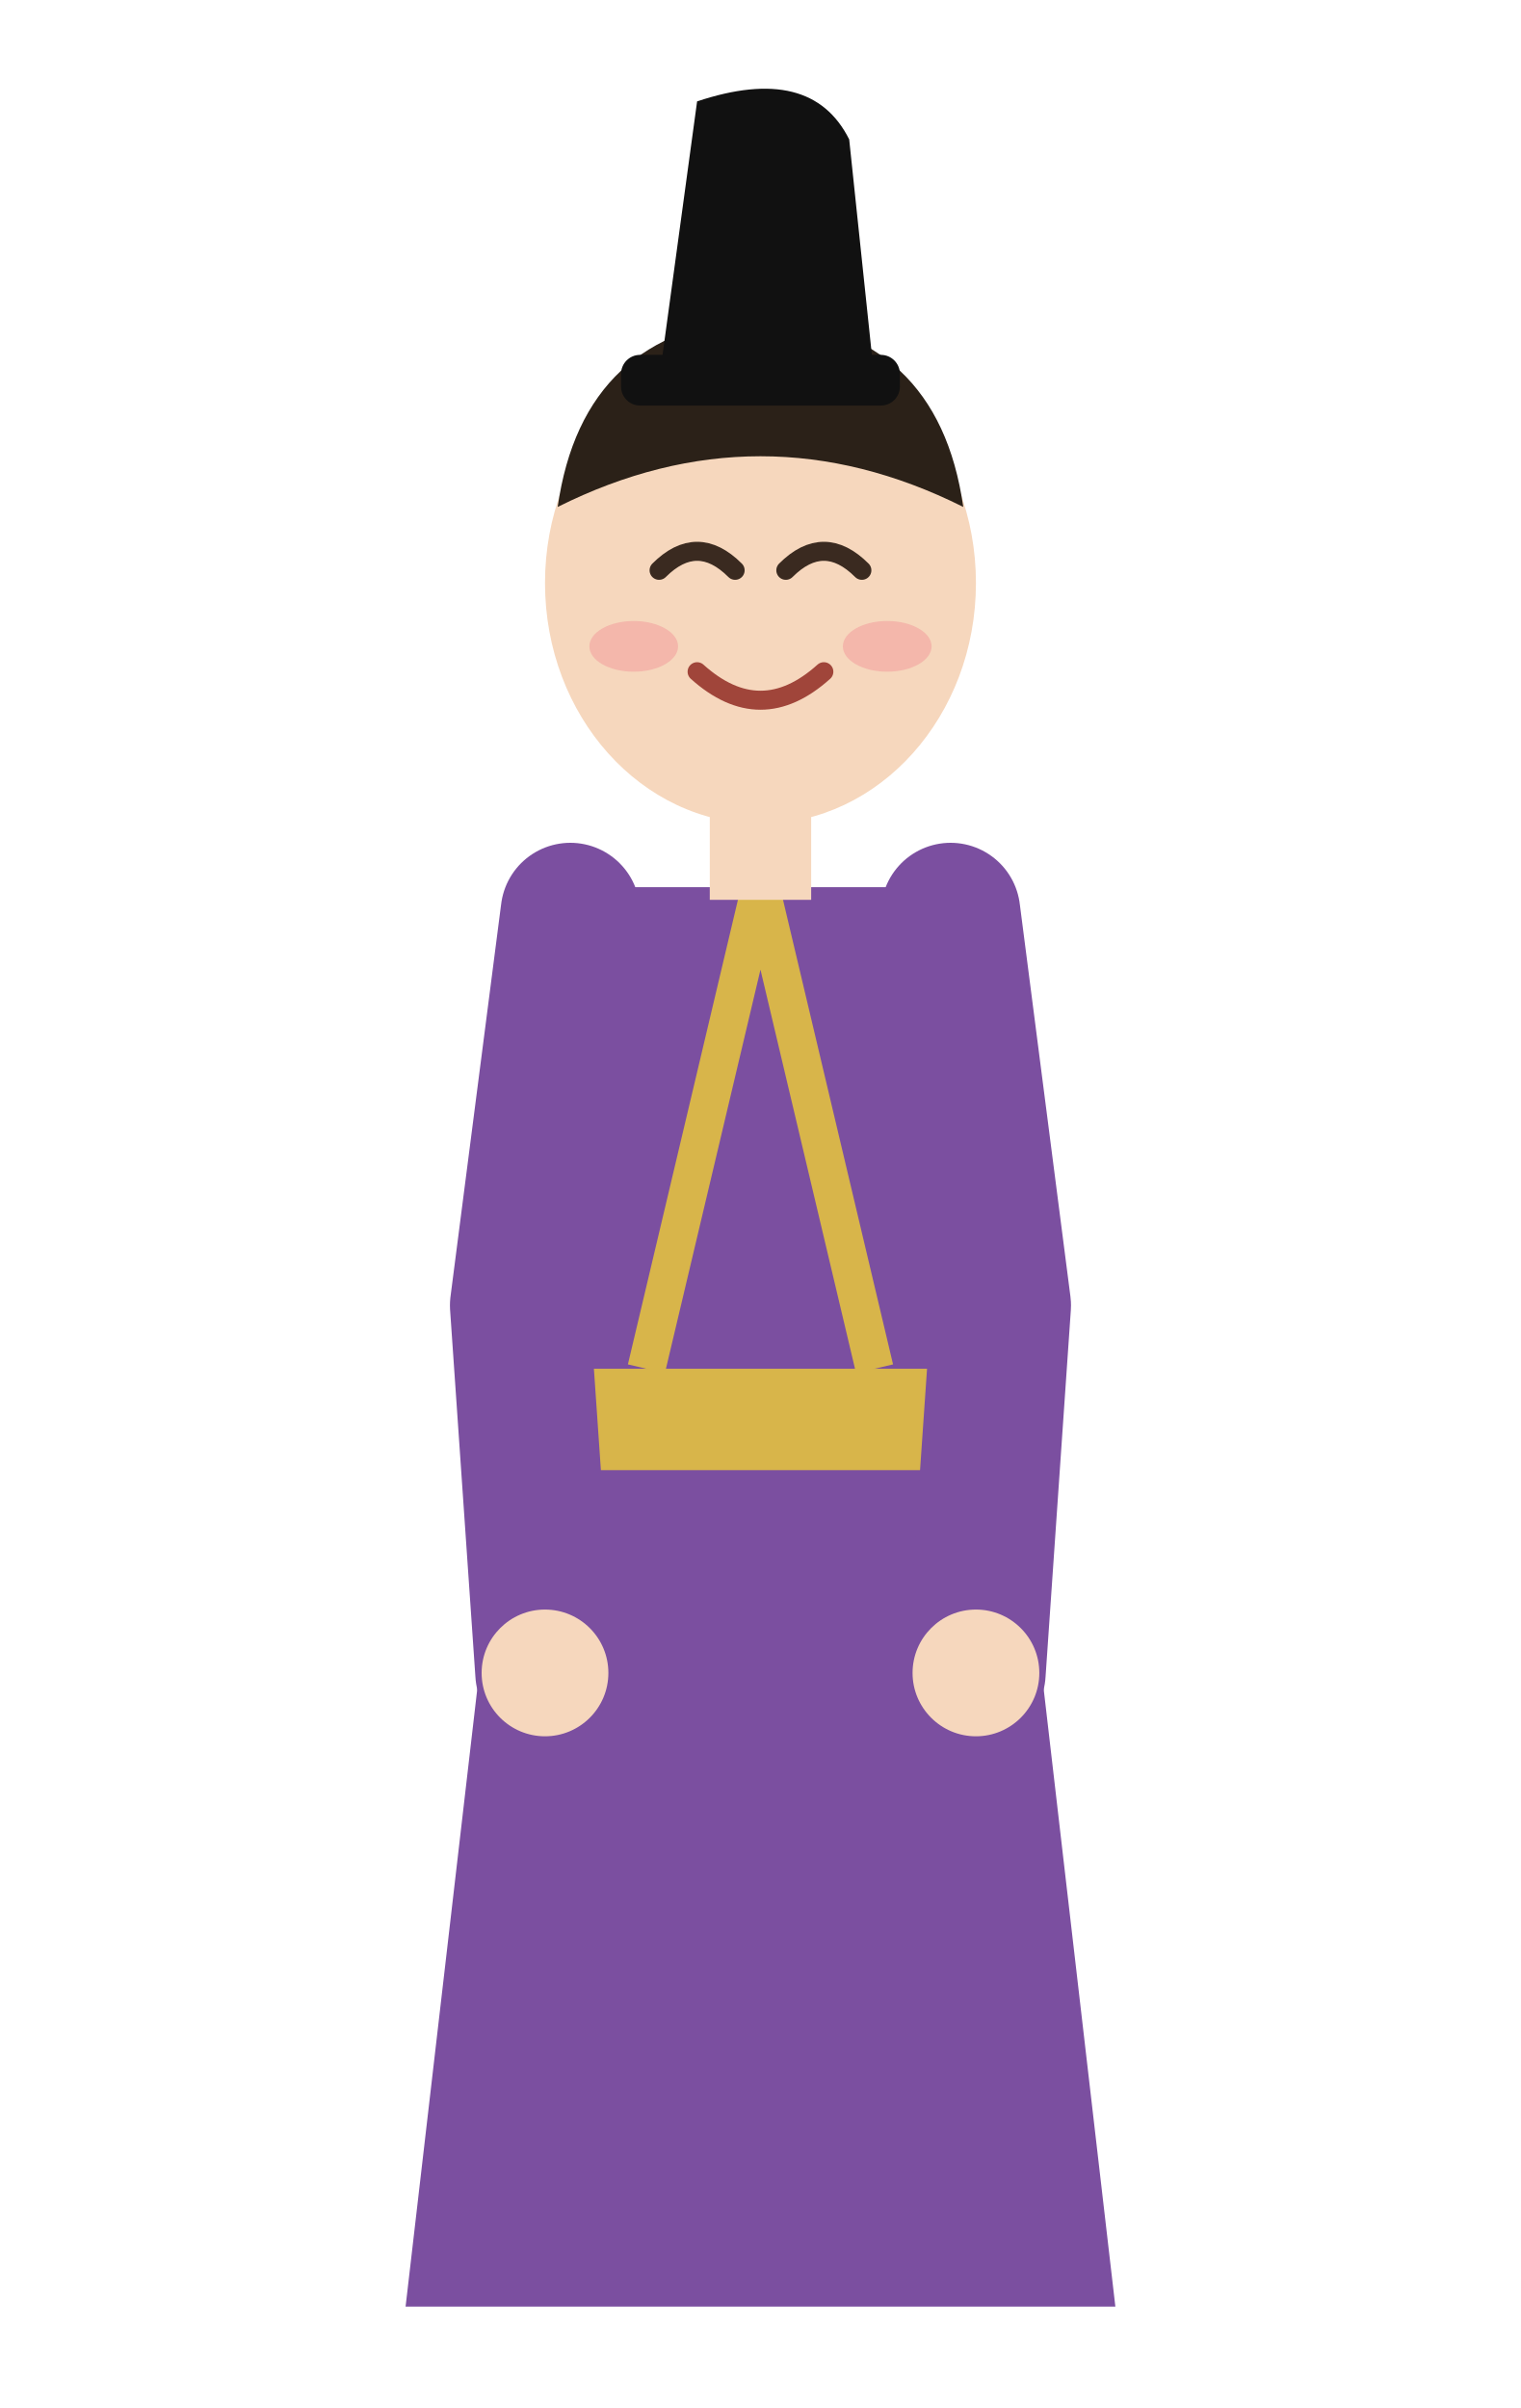
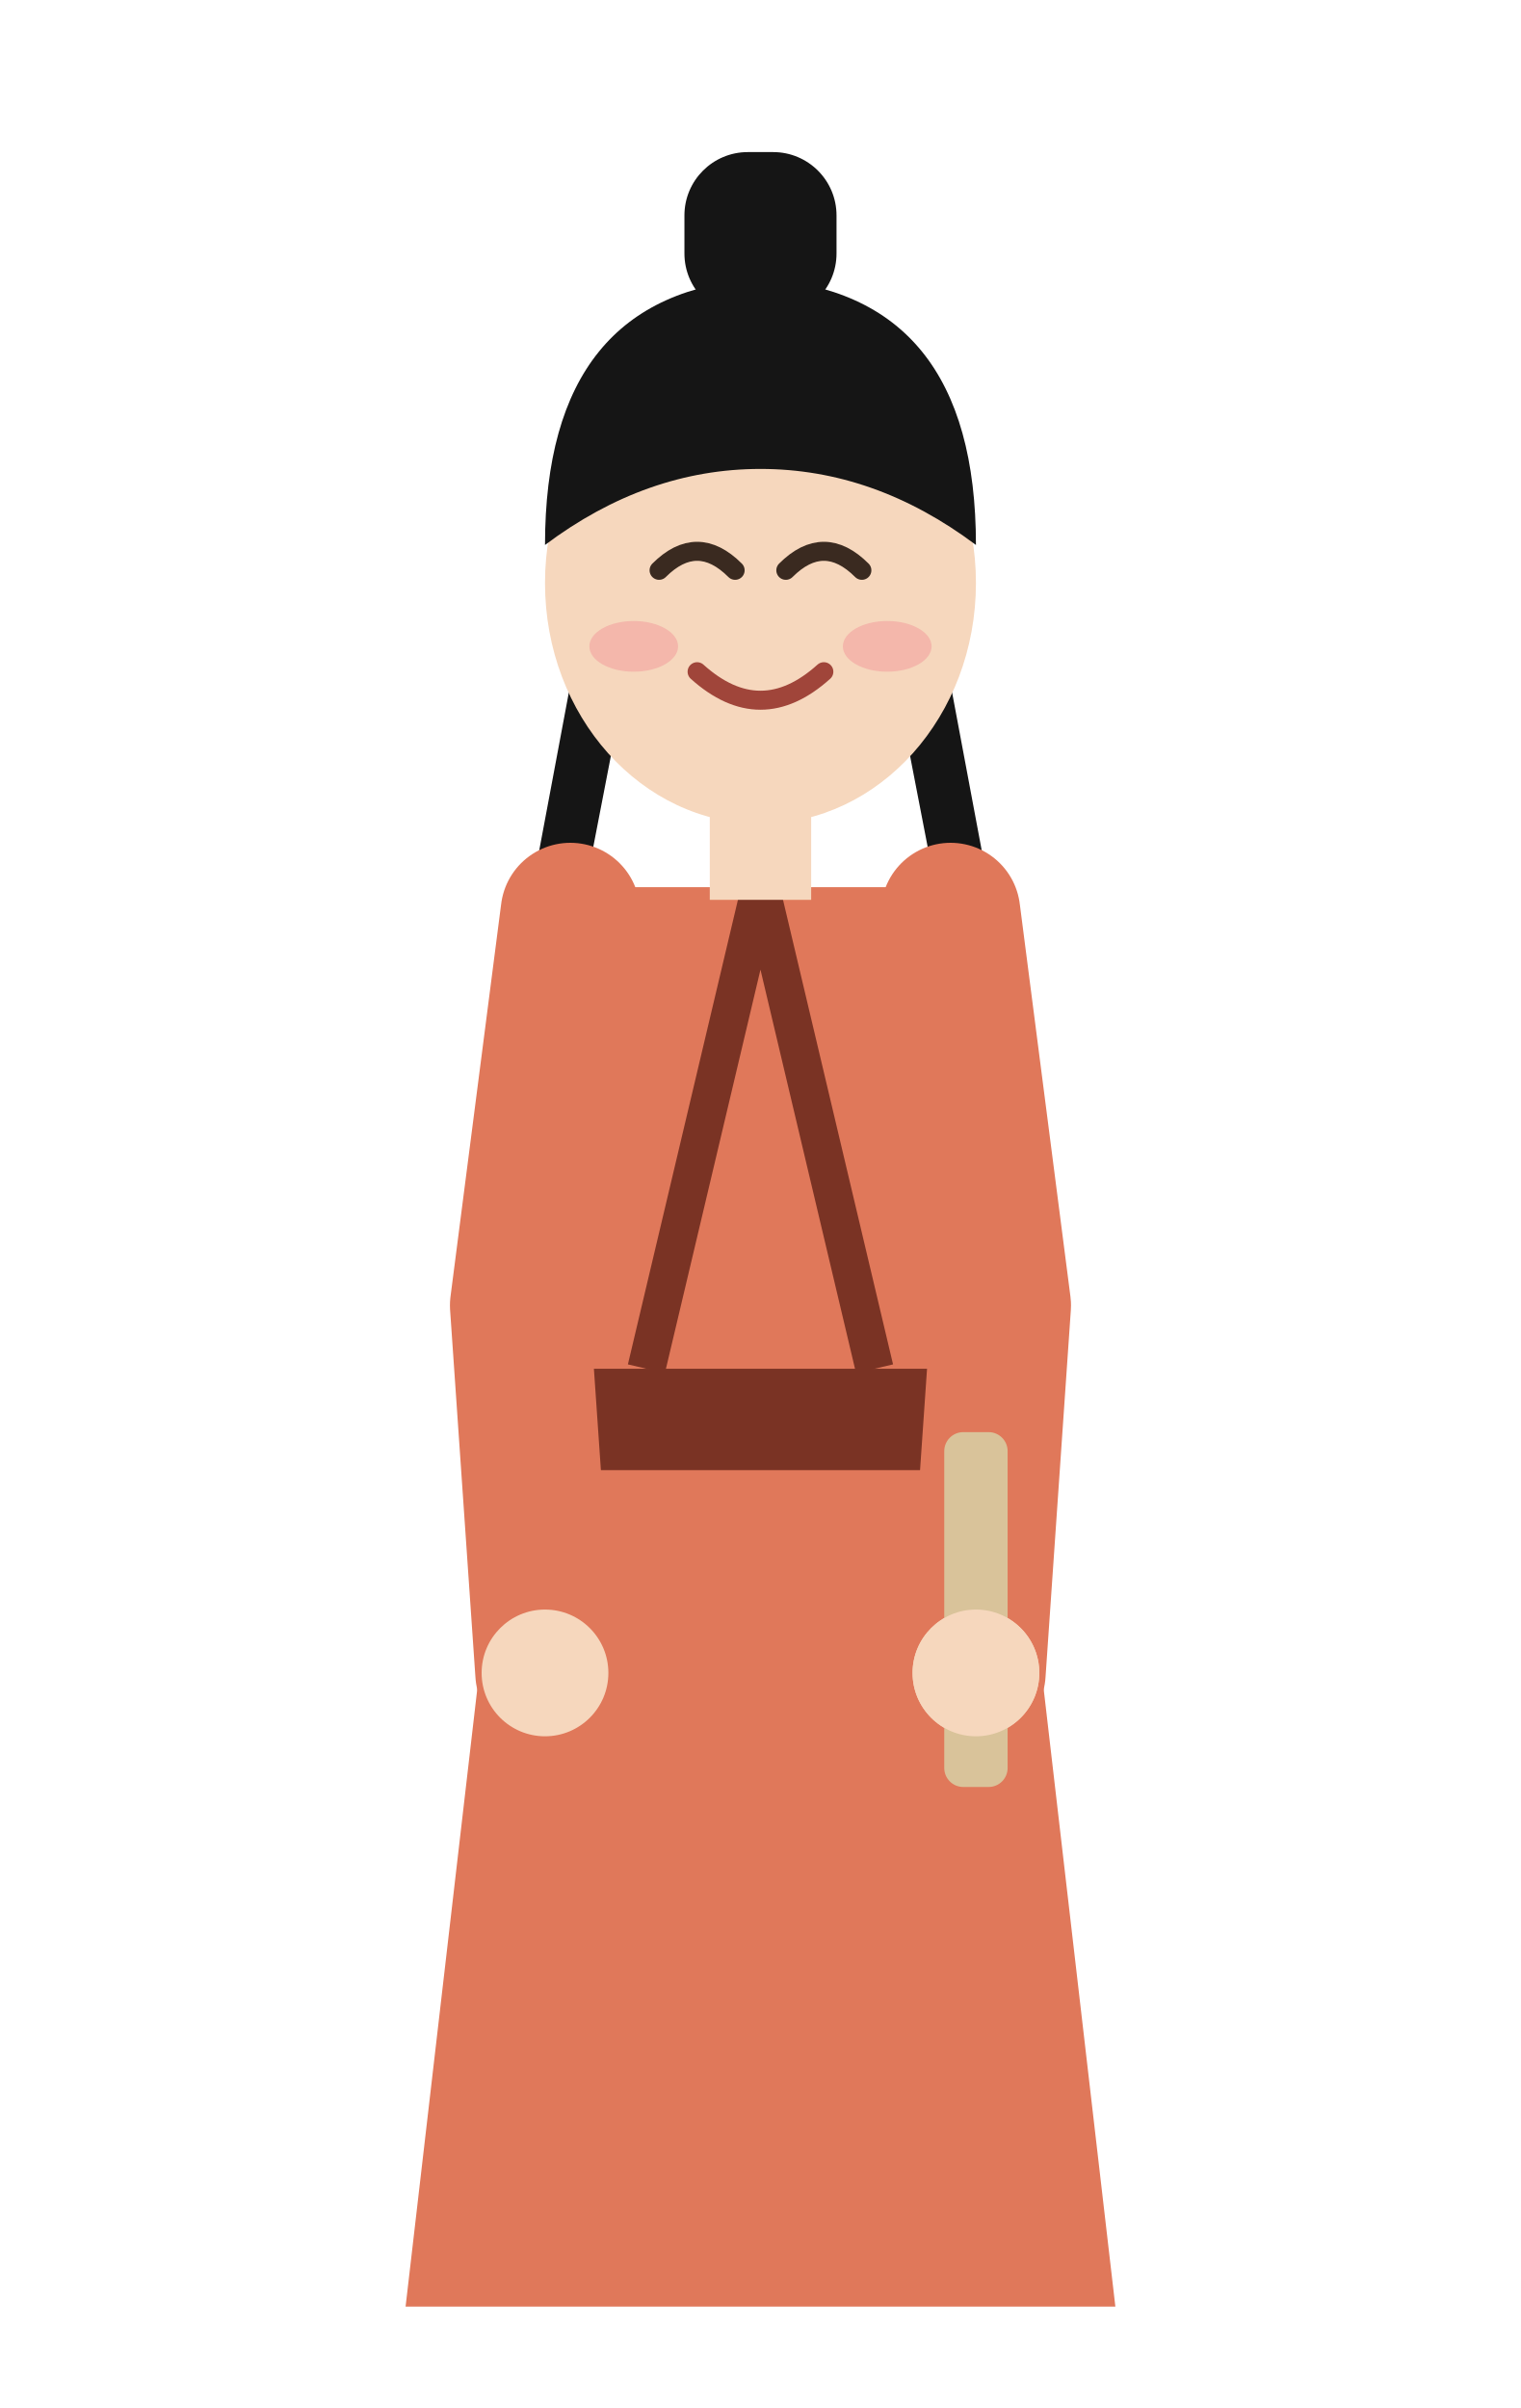
<svg xmlns="http://www.w3.org/2000/svg" width="240" height="380" viewBox="0 -20 240 380">
-   <path d="M90 120 L150 120 L176 344 L64 344 Z" fill="#7b4fa0" />
-   <path d="M120 120 L102 196 M120 120 L138 196" stroke="#d8b54a" stroke-width="6" fill="none" />
-   <rect x="76" y="196" width="88" height="16" fill="#d8b54a" />
+   <path d="M96 56 l-12 64 l8 2 l12 -62 z M144 56 l12 64 l-8 2 l-12 -62 z" fill="#151515" />
+   <path d="M90 120 L150 120 L176 344 L64 344 Z" fill="#e0785a" />
+   <path d="M120 120 L102 196 M120 120 L138 196" stroke="#7a3324" stroke-width="6" fill="none" />
+   <rect x="76" y="196" width="88" height="16" fill="#7a3324" />
  <rect x="112" y="100" width="16" height="22" fill="#f6d7bd" />
  <ellipse cx="120" cy="72" rx="34" ry="38" fill="#f6d7bd" />
  <path d="M88 60 q4 -28 32 -30 q28 2 32 30 q-16 -8 -32 -8 q-16 0 -32 8 z" fill="#2b2118" />
-   <path d="M104 40 L110 -4 Q128 -10 134 2 L138 40 z" fill="#111" />
-   <rect x="98" y="36" width="44" height="8" rx="3" fill="#111" />
+   <path d="M86 66 q0 -40 34 -42 q34 2 34 42 q-16 -12 -34 -12 q-18 0 -34 12 z" fill="#151515" />
+   <rect x="108" y="4" width="24" height="26" rx="10" fill="#151515" />
  <path d="M104 70 q6 -6 12 0 M124 70 q6 -6 12 0" fill="none" stroke="#3a2a20" stroke-width="3" stroke-linecap="round" />
  <path d="M110 86 q10 9 20 0" fill="none" stroke="#a0453a" stroke-width="3" stroke-linecap="round" />
  <ellipse cx="100" cy="82" rx="7" ry="4" fill="#f29c9c" opacity=".55" />
  <ellipse cx="140" cy="82" rx="7" ry="4" fill="#f29c9c" opacity=".55" />
-   <polyline points="90,124 82,186 86,244" fill="none" stroke="#7b4fa0" stroke-width="22" stroke-linecap="round" stroke-linejoin="round" />
+   <polyline points="90,124 82,186 86,244" fill="none" stroke="#e0785a" stroke-width="22" stroke-linecap="round" stroke-linejoin="round" />
  <circle cx="86" cy="244" r="10" fill="#f6d7bd" />
-   <polyline points="150,124 158,186 154,244" fill="none" stroke="#7b4fa0" stroke-width="22" stroke-linecap="round" stroke-linejoin="round" />
+   <polyline points="150,124 158,186 154,244" fill="none" stroke="#e0785a" stroke-width="22" stroke-linecap="round" stroke-linejoin="round" />
+   <circle cx="154" cy="244" r="10" fill="#f6d7bd" />
+   <rect x="149" y="206" width="10" height="56" rx="3" fill="#d9c39a" />
  <circle cx="154" cy="244" r="10" fill="#f6d7bd" />
</svg>
